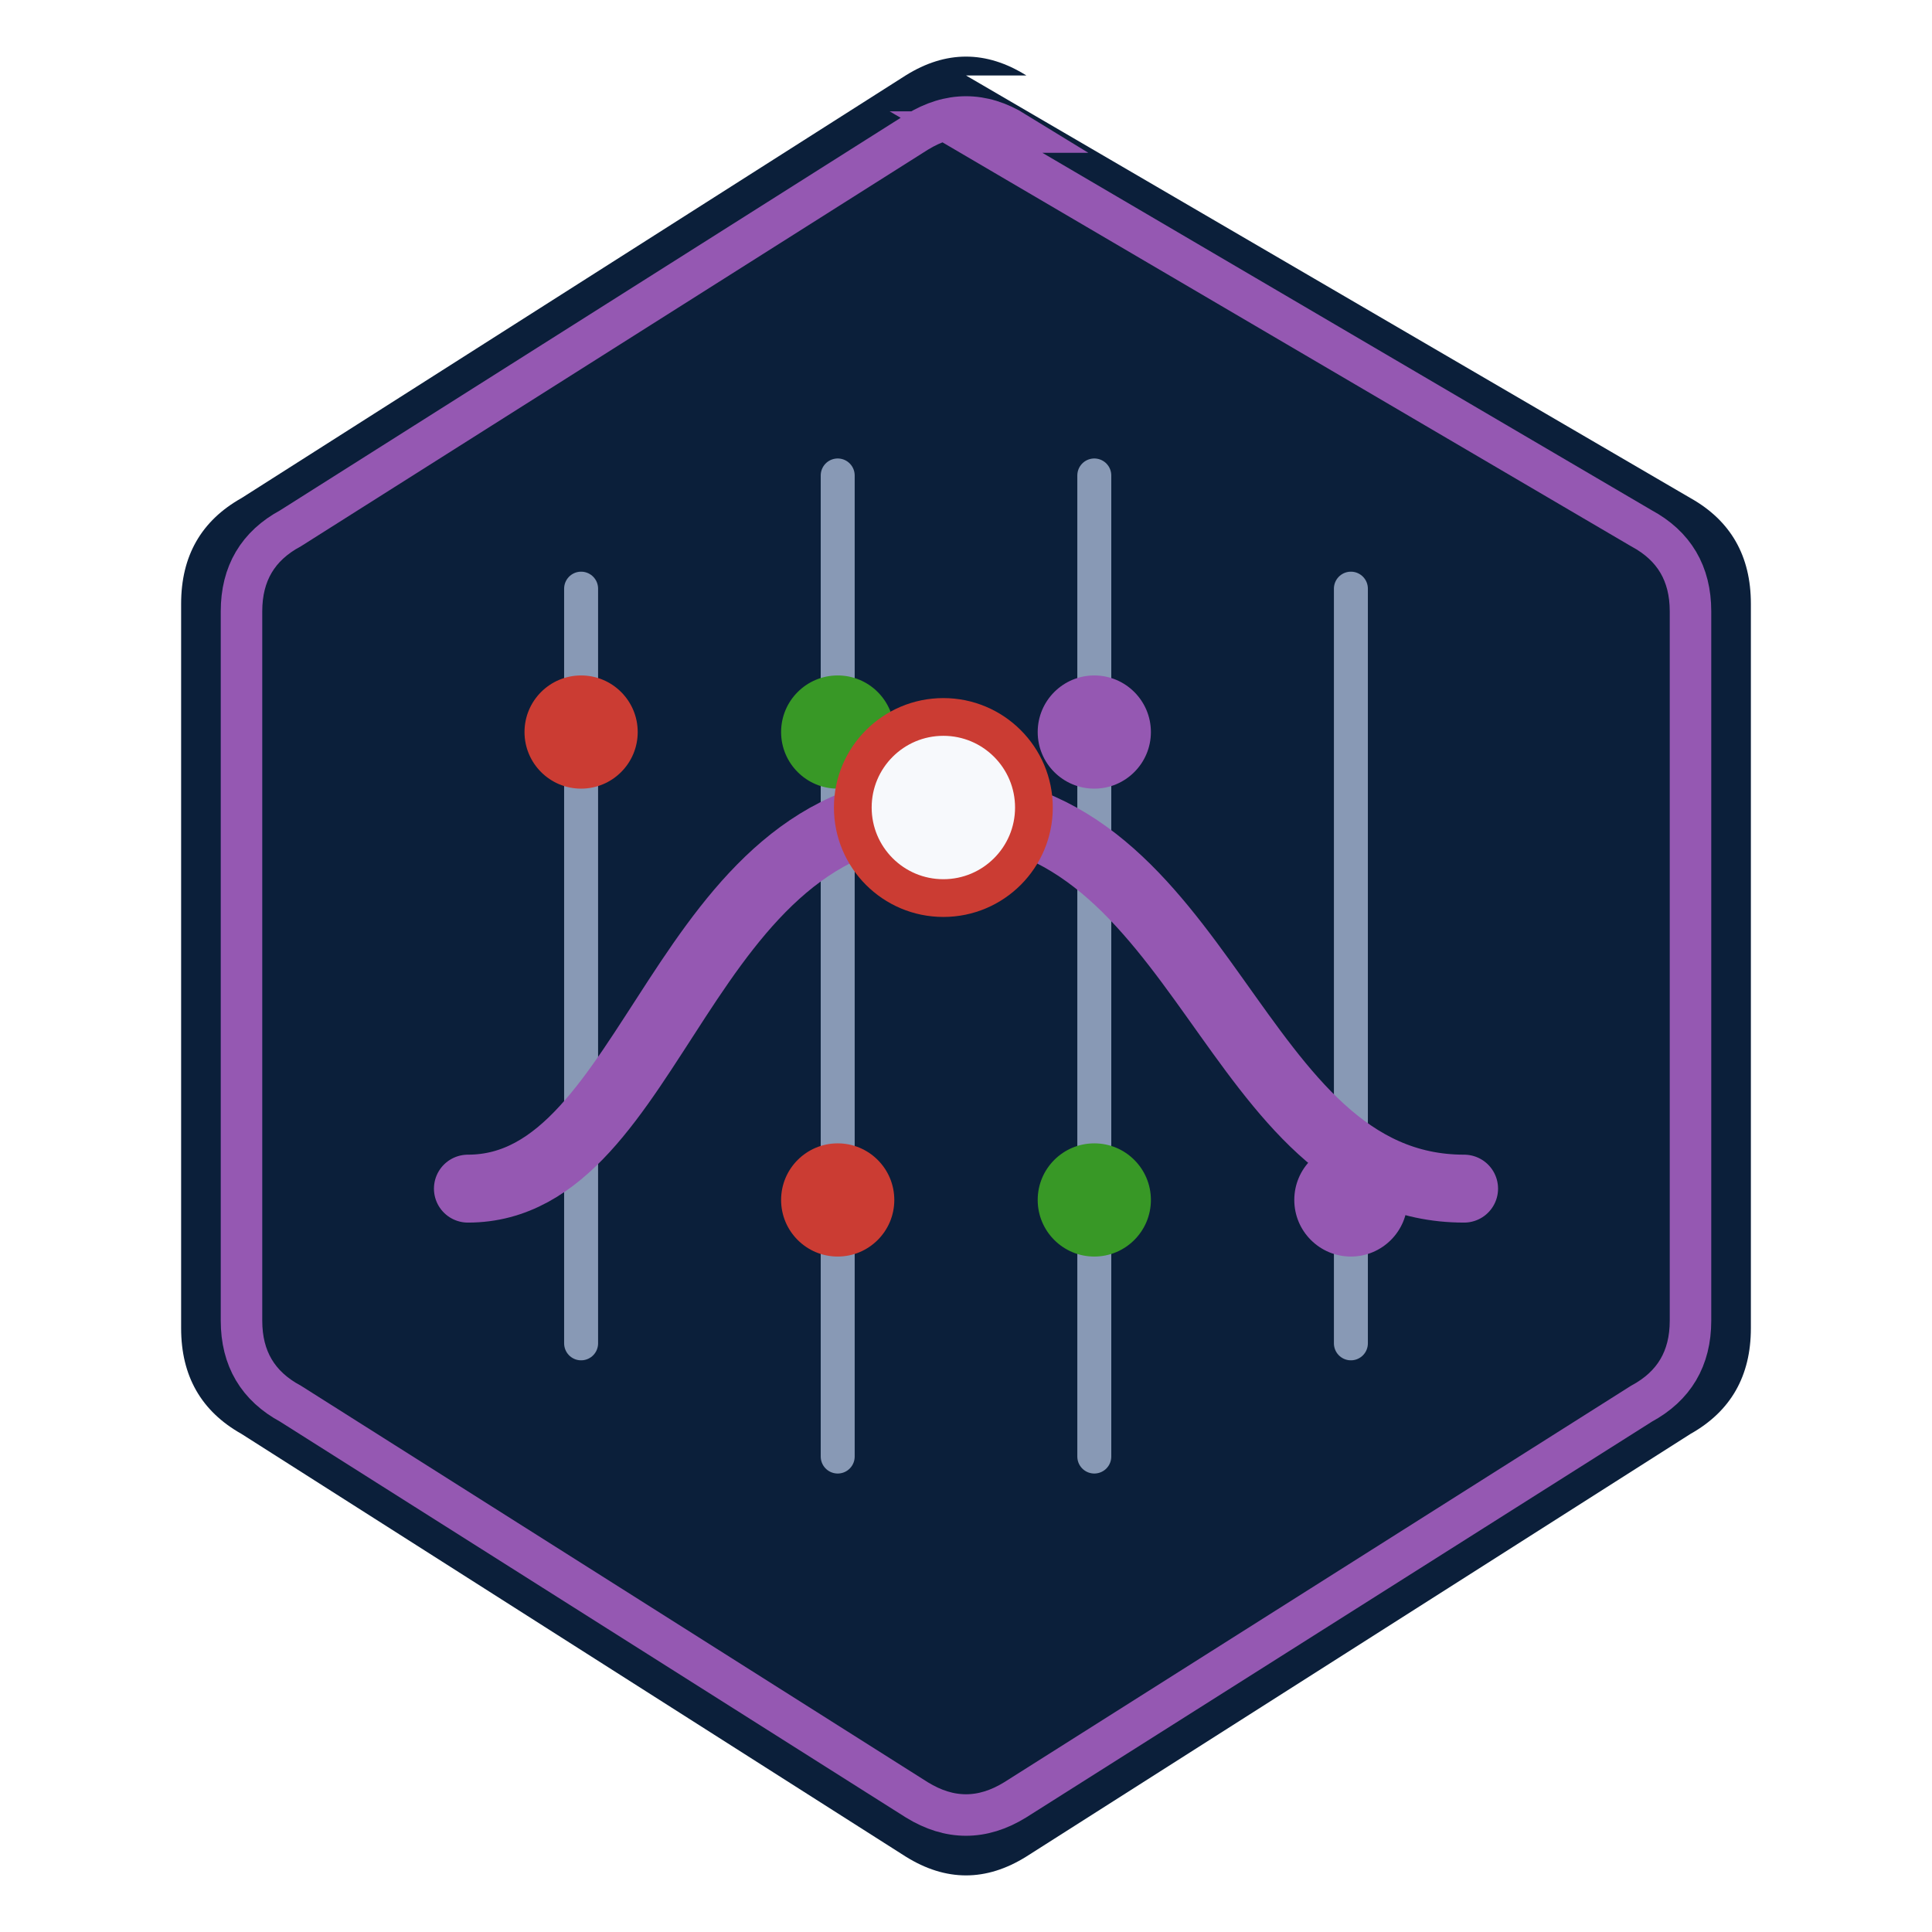
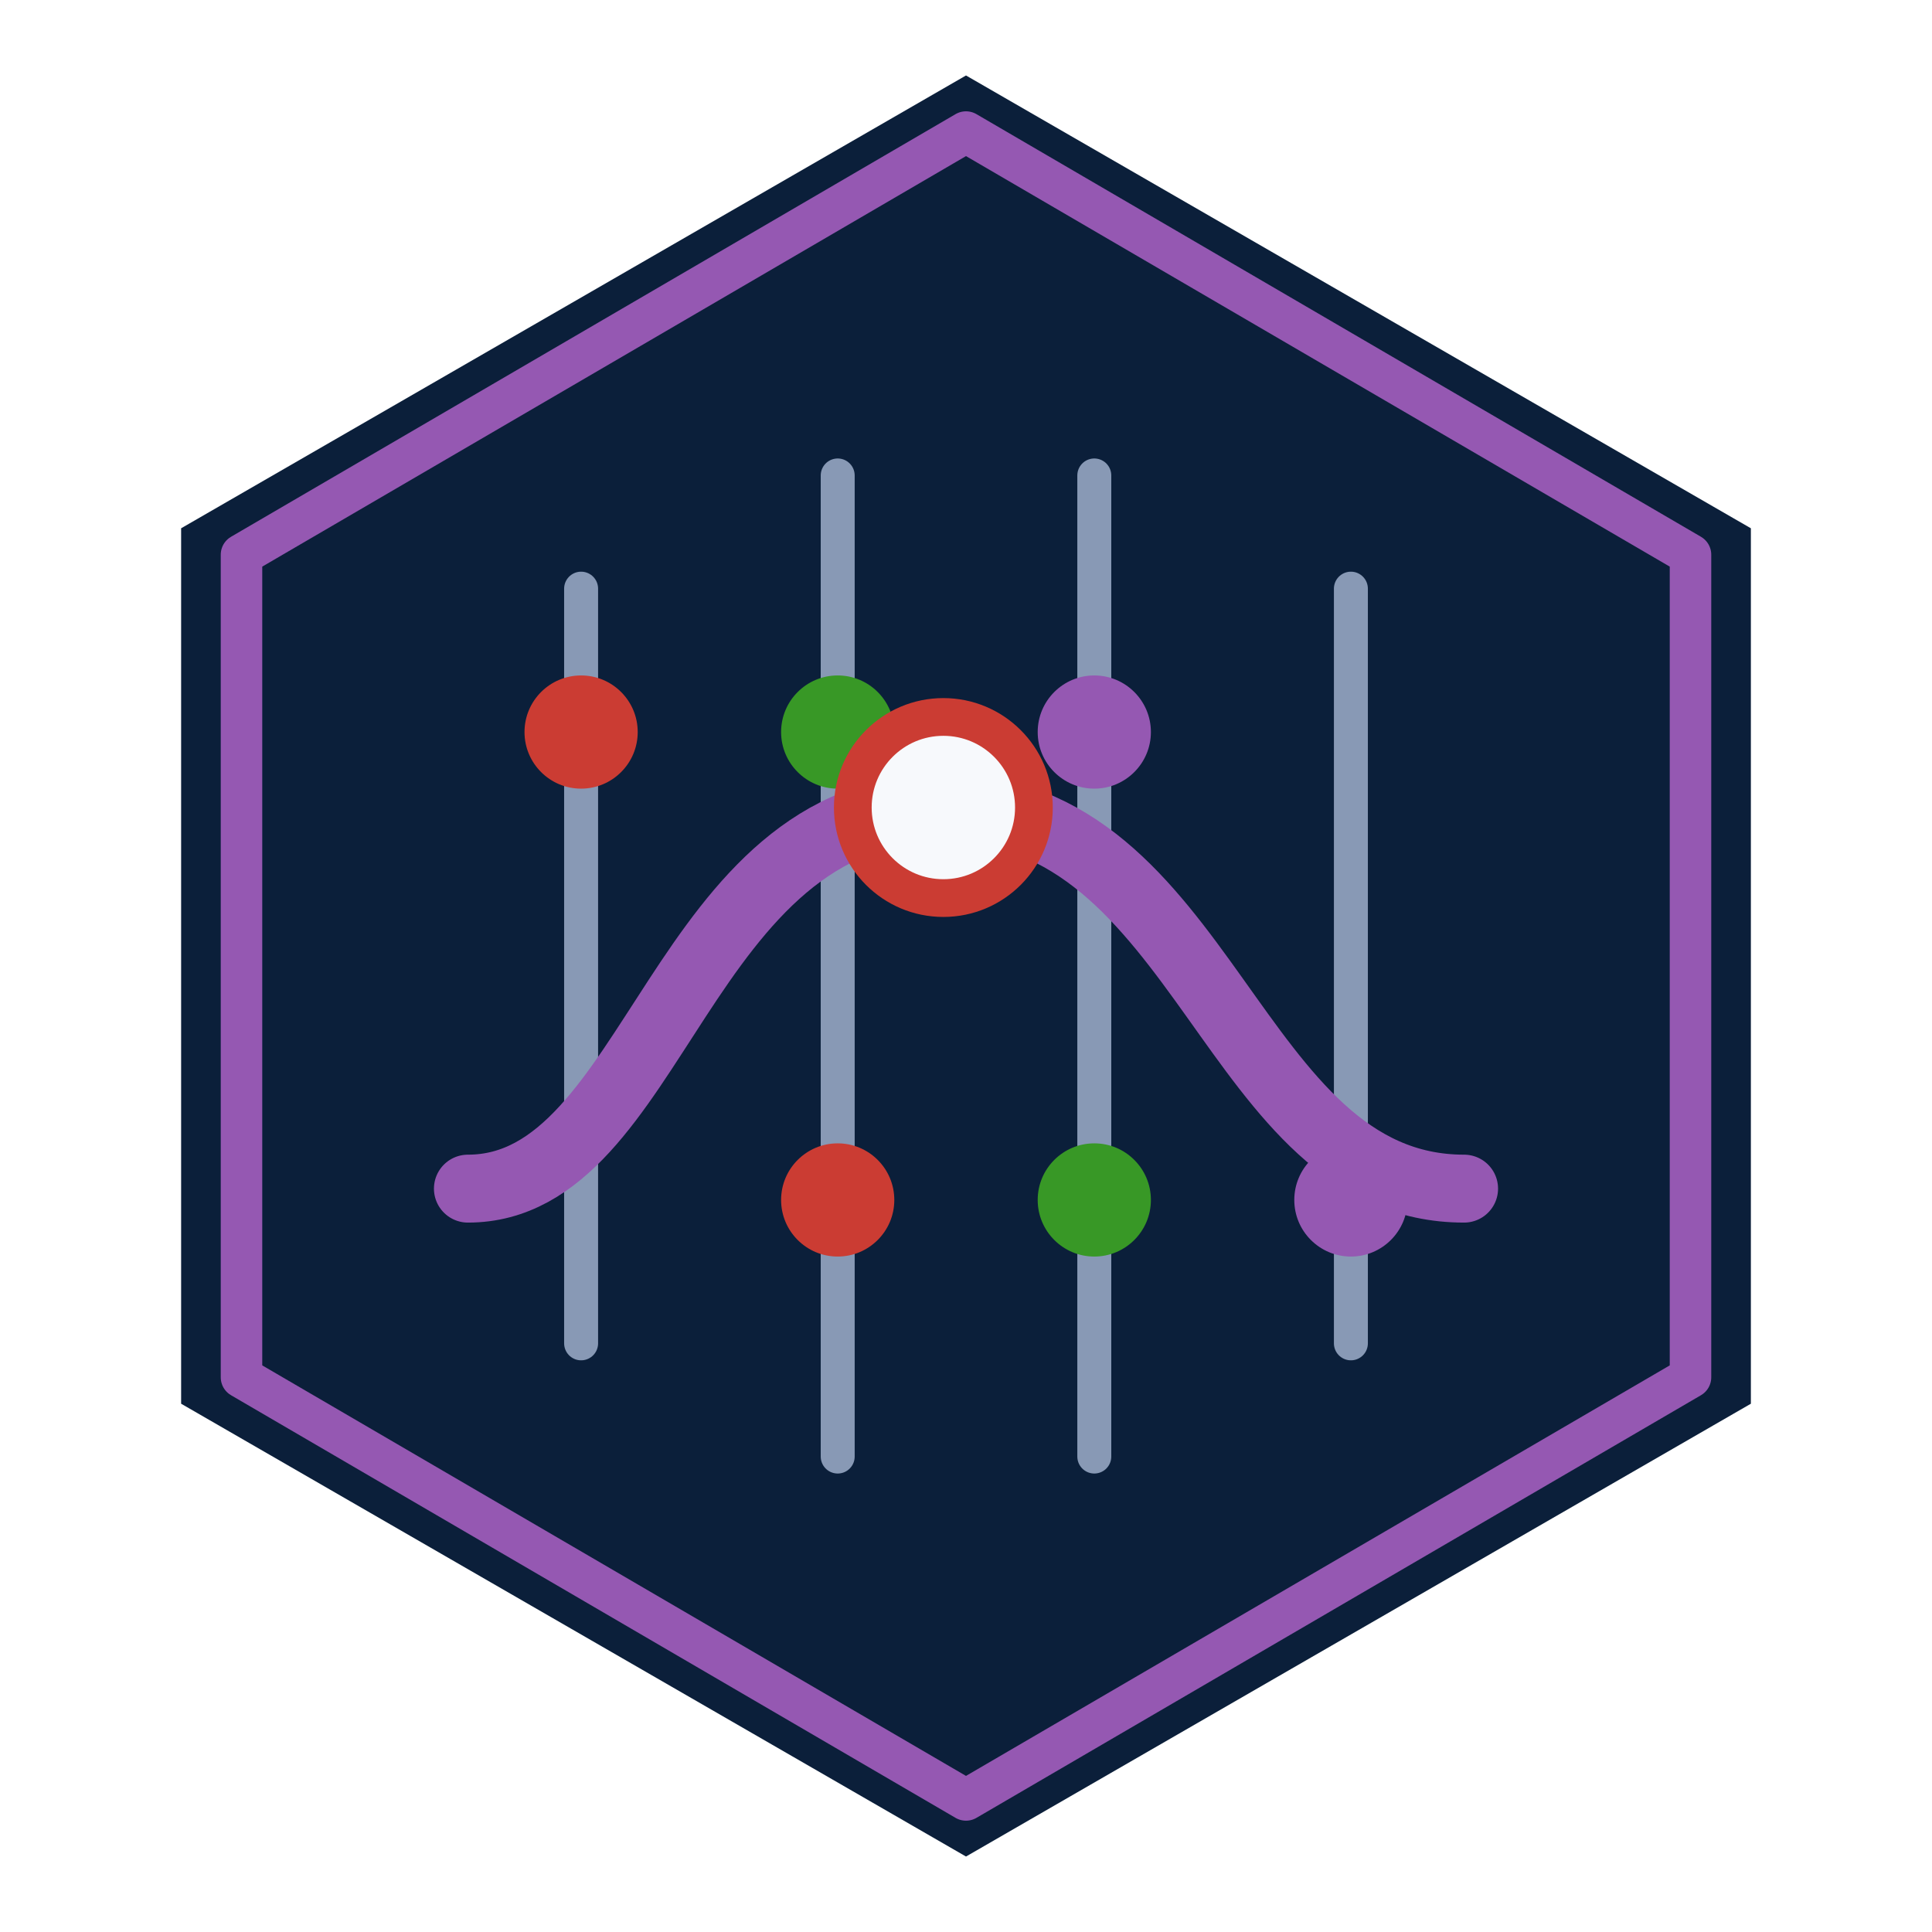
<svg xmlns="http://www.w3.org/2000/svg" viewBox="0 0 512 512" role="img" aria-labelledby="title desc">
-   <path d="M256 20 448 132Q464 141 464 160V352Q464 371 448 380L272 492Q256 502 240 492L64 380Q48 371 48 352V160Q48 141 64 132L240 20Q256 10 272 20Z" fill="#0B1F3A" />
-   <path d="M256 35 435 140Q448 147 448 162V350Q448 365 435 372L269 477Q256 485 243 477L77 372Q64 365 64 350V162Q64 147 77 140L243 35Q256 27 269 35Z" fill="none" stroke="#9558B2" stroke-width="11" />
+   <path d="M256 20 464 140V372L256 492 48 372V140Z" fill="#0B1F3A" />
+   <path d="M256 35 448 147V365L256 477 64 365V147Z" fill="none" stroke="#9558B2" stroke-linejoin="round" stroke-width="11" />
  <g stroke="#B8C8E4" stroke-linecap="round" stroke-width="9" opacity=".72">
    <path d="M154 156V356" />
    <path d="M222 126V386" />
    <path d="M290 126V386" />
    <path d="M358 156V356" />
  </g>
  <g fill="#CB3C33">
    <circle cx="154" cy="194" r="15" />
    <circle cx="222" cy="318" r="15" />
  </g>
  <g fill="#389826">
    <circle cx="222" cy="194" r="15" />
    <circle cx="290" cy="318" r="15" />
  </g>
  <g fill="#9558B2">
    <circle cx="290" cy="194" r="15" />
    <circle cx="358" cy="318" r="15" />
  </g>
  <path d="M124 315C174 315 180 214 250 214S326 315 388 315" fill="none" stroke="#9558B2" stroke-linecap="round" stroke-width="18" />
  <circle cx="250" cy="214" r="24" fill="#F7F9FC" stroke="#CB3C33" stroke-width="10" />
</svg>
